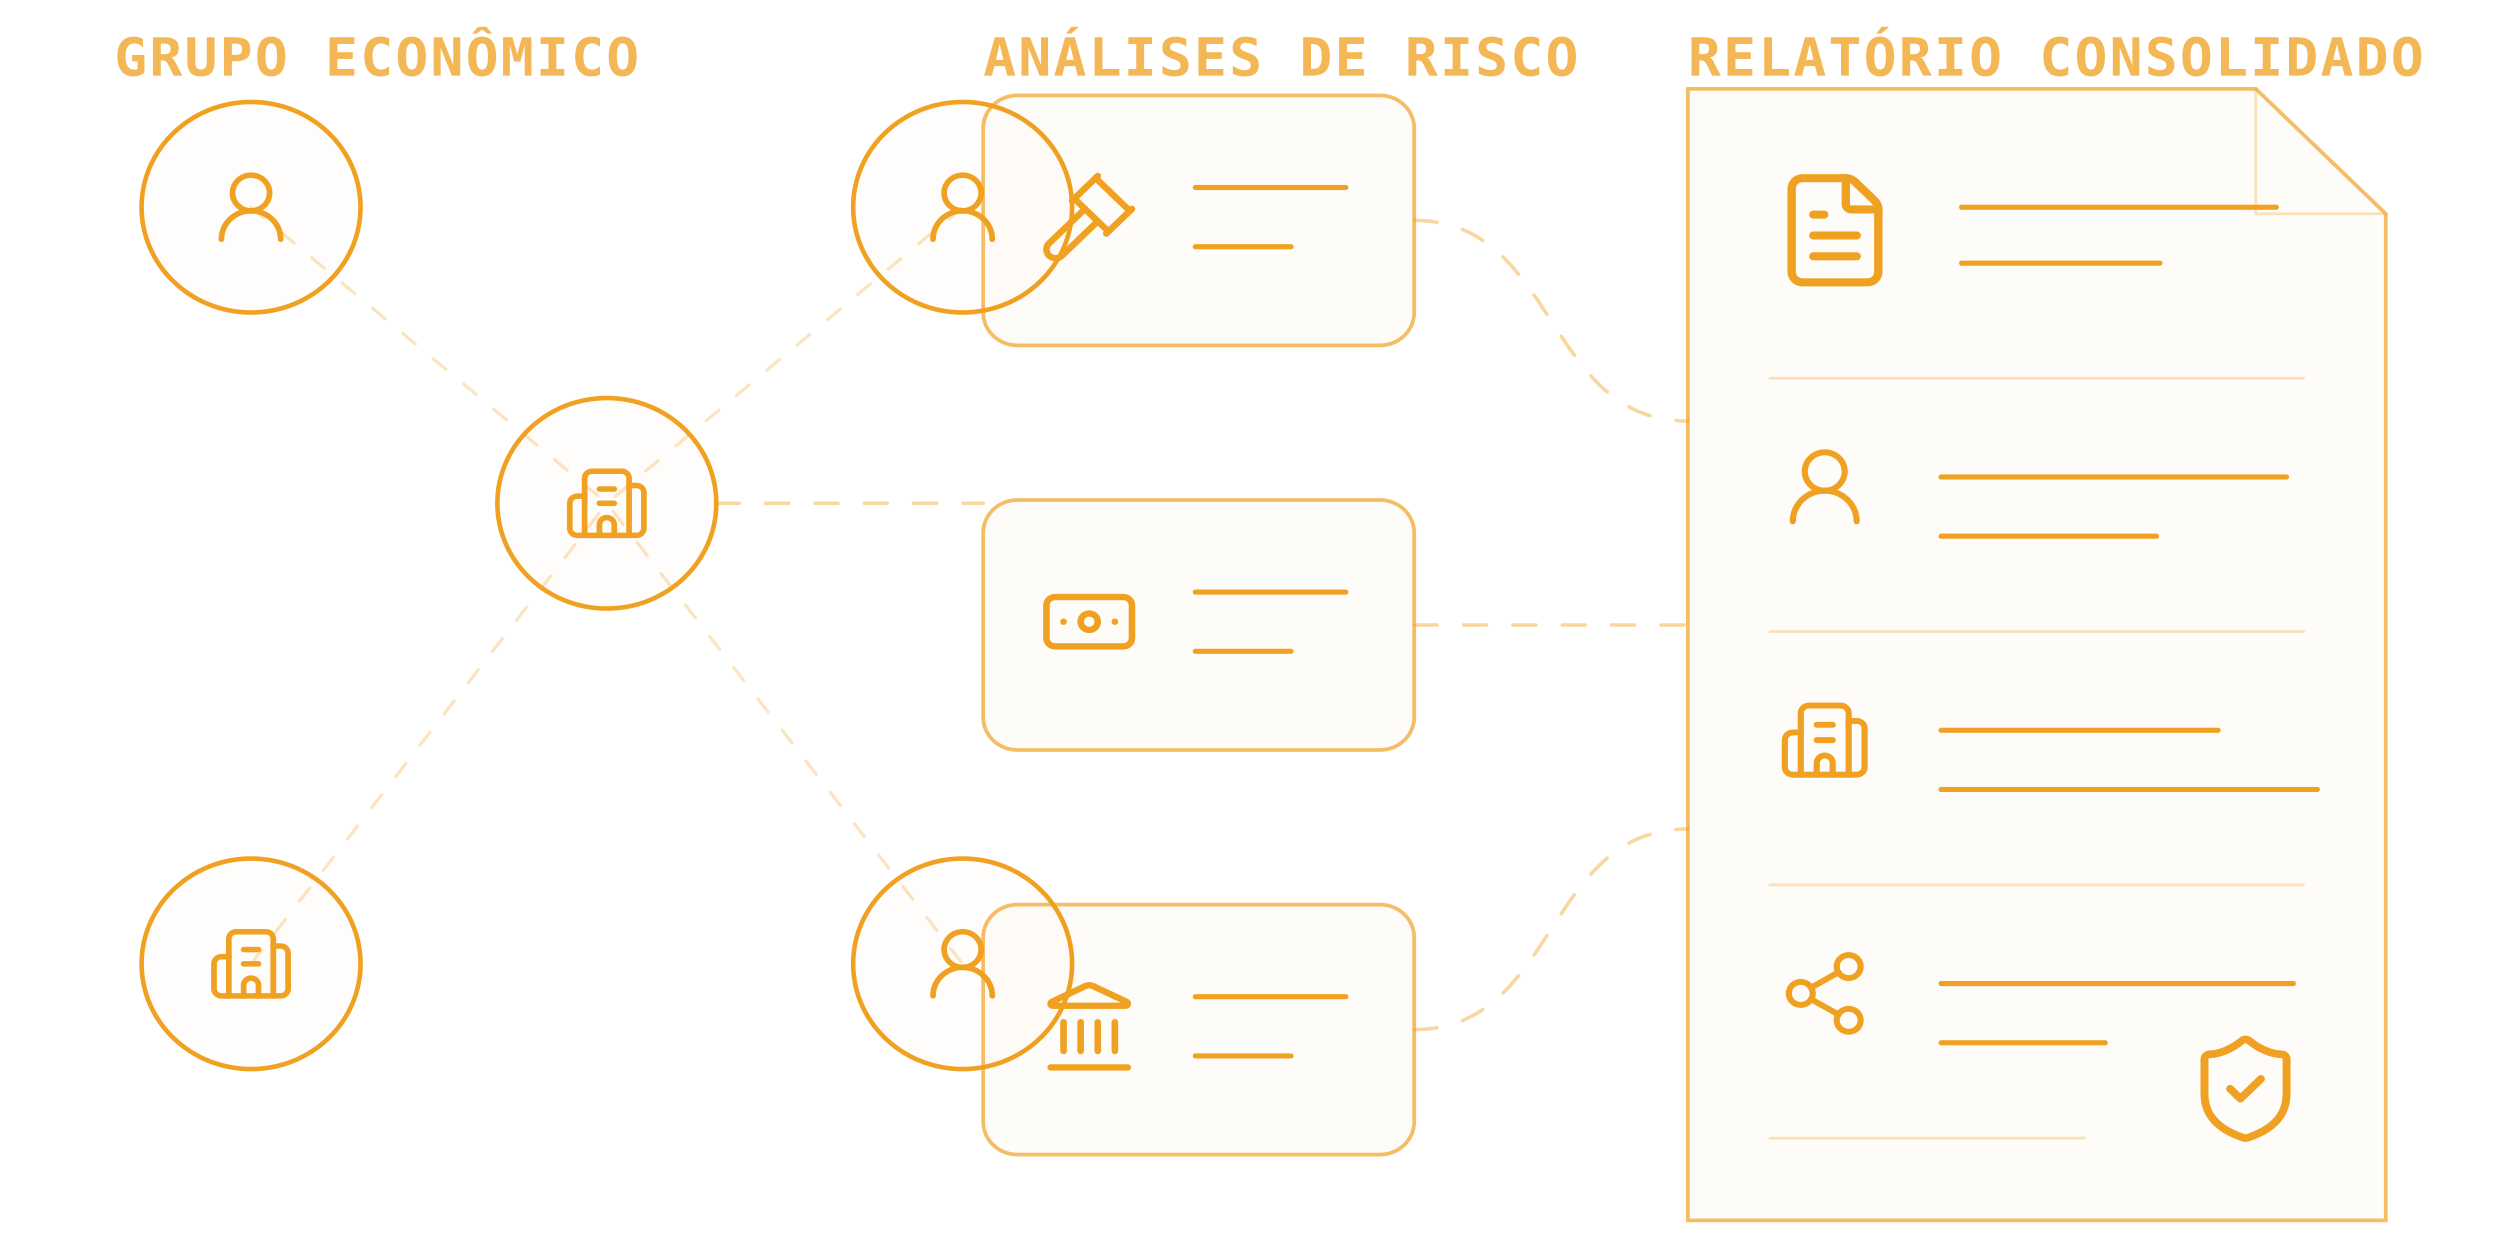
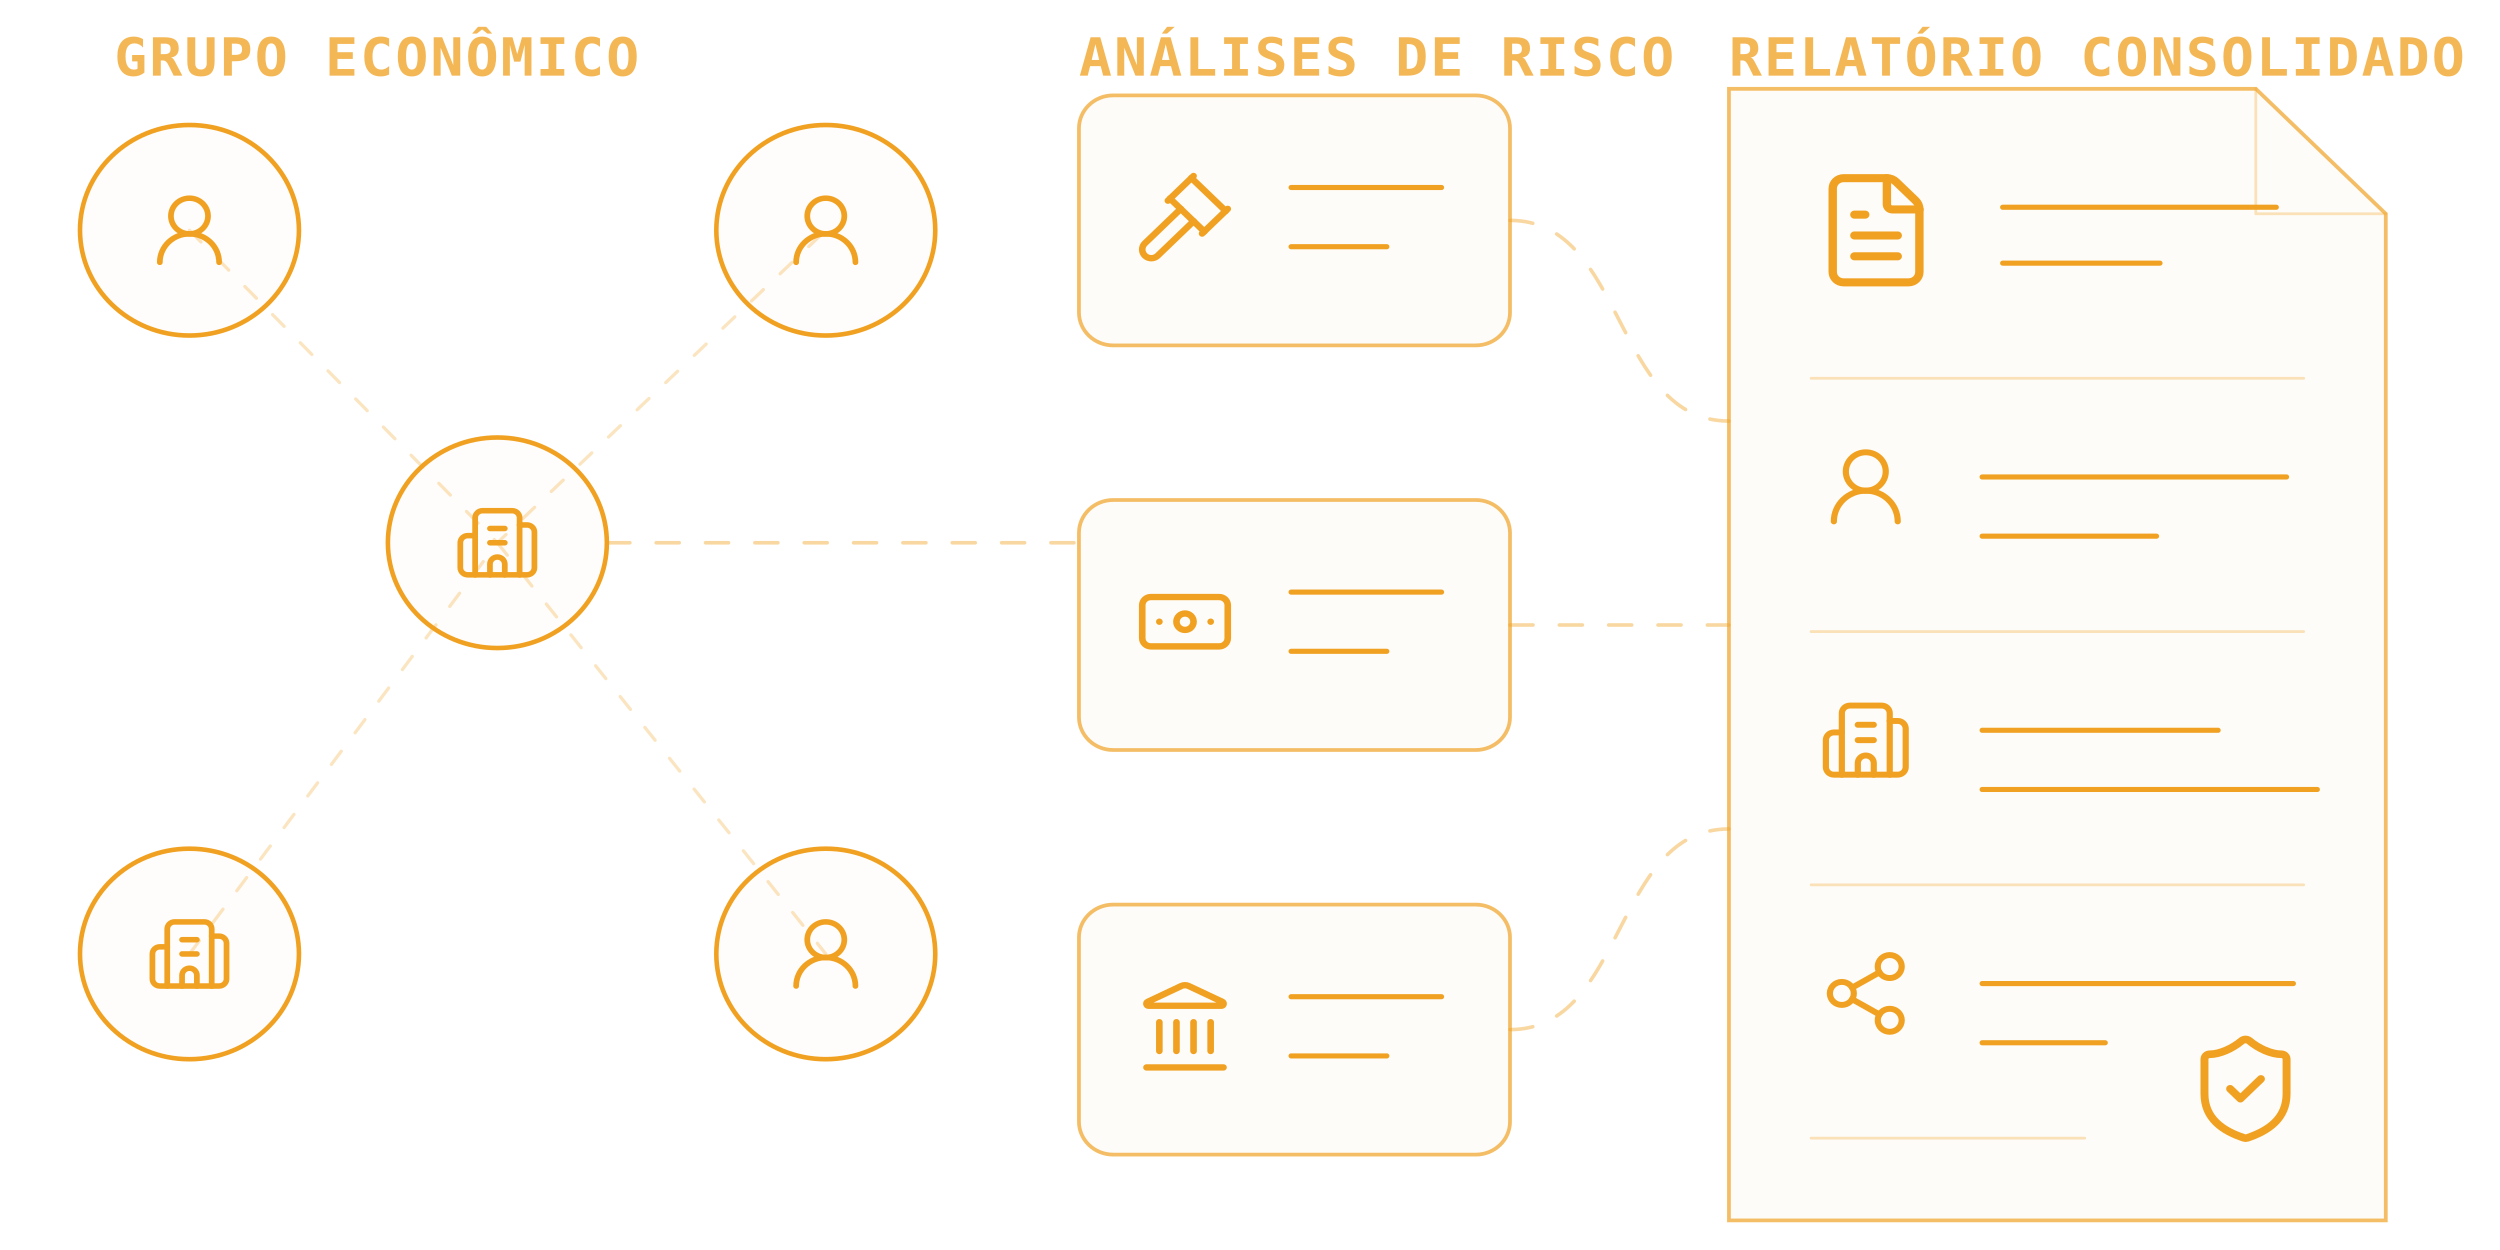
<svg xmlns="http://www.w3.org/2000/svg" width="760" height="380" viewBox="0 0 760 380" role="img" aria-labelledby="title description">
  <style>
  :host{display:block;color:#f0a121}
  svg{display:block;width:100%;height:auto;aspect-ratio:2/1;background:transparent;overflow:hidden}
  .sk-line,.sk-icon,.sk-flow,.sk-hair,.sk-ghost{fill:none;stroke:#f0a121;stroke-linecap:round;stroke-linejoin:round;vector-effect:non-scaling-stroke}
  .sk-line,.sk-icon{stroke-width:1.55}
  .sk-hair{stroke-width:.85;stroke-opacity:.3}
  .sk-ghost{stroke-width:1;stroke-opacity:.28;stroke-dasharray:5 7}
  .sk-flow{stroke-width:1.1;stroke-opacity:.42;stroke-dasharray:7 8;animation:flow 2.2s linear infinite}
  .sk-arrow{fill:none;stroke:#f0a121;stroke-width:1.15;stroke-opacity:.7;marker-end:url(#sk-arrow);vector-effect:non-scaling-stroke}
  .sk-plane,.sk-row-bg,.sk-icon-box{fill:rgba(240,161,33,.024);stroke:#f0a121;stroke-width:1.15;stroke-opacity:.68;vector-effect:non-scaling-stroke}
  .sk-row-bg{fill:rgba(240,161,33,.018);stroke-opacity:.24}
  .sk-icon-box{stroke-opacity:.34}
  .sk-hot{fill:#f0a121;filter:url(#soft-glow)}
  .sk-label{fill:#f0a121;font:500 16px 'DM Mono',ui-monospace,monospace;letter-spacing:.08em}
  .sk-small-label{fill:#f0a121;fill-opacity:.58;font:500 10px 'DM Mono',ui-monospace,monospace;letter-spacing:.13em}
  .sk-section-label{fill:#f0a121;fill-opacity:.76;font:600 16px 'DM Mono',ui-monospace,monospace;letter-spacing:.04em}
  .sk-node-label{fill:#f0a121;fill-opacity:.74;font:500 11px 'DM Mono',ui-monospace,monospace;text-anchor:middle;letter-spacing:.04em}
  .sk-flow-label{fill:#f0a121;fill-opacity:.9;font:500 17px 'DM Mono',ui-monospace,monospace;text-anchor:middle;letter-spacing:.01em}
  .sk-flow-caption{fill:#f0a121;fill-opacity:.62;font:500 13px 'DM Mono',ui-monospace,monospace;text-anchor:middle;letter-spacing:.07em}
  .is-muted{opacity:.45}
  .sk-corner{fill:none;stroke:#f0a121;stroke-width:1;stroke-opacity:.35}
  .sk-node-ring,.sk-timeline-dot{fill:rgba(240,161,33,.018);stroke:#f0a121;stroke-width:1.4;vector-effect:non-scaling-stroke}
  .sk-timeline-dot{fill:#f0a121;stroke-width:0;filter:url(#soft-glow)}
  @keyframes flow{to{stroke-dashoffset:-30}}
  @media(prefers-reduced-motion:reduce){*{animation:none!important}}
</style>
  <g transform="translate(-15.2 -25) scale(1.04 1)">
    <defs>
      <filter id="soft-glow">
        <feGaussianBlur stdDeviation="3" result="blur" />
        <feMerge>
          <feMergeNode in="blur" />
          <feMergeNode in="SourceGraphic" />
        </feMerge>
      </filter>
      <marker id="sk-arrow" markerWidth="8" markerHeight="8" refX="7" refY="4" orient="auto">
        <path d="M0 0 8 4 0 8z" fill="#f0a121" fill-opacity=".72" />
      </marker>
    </defs>
    <text class="sk-section-label" x="48" y="48" text-anchor="start">GRUPO ECONÔMICO</text>
-     <text class="sk-section-label" x="302" y="48" text-anchor="start">ANÁLISES DE RISCO</text>
-     <text class="sk-section-label" x="508" y="48" text-anchor="start">RELATÓRIO CONSOLIDADO</text>
-     <path class="sk-ghost" d="M88 88l104 90 104-90M88 318l104-140 104 140" />
-     <g class="sk-entity-node" transform="translate(88 88)">
+     <text class="sk-section-label" x="330" y="48" text-anchor="start">ANÁLISES DE RISCO</text>
+     <text class="sk-section-label" x="520" y="48" text-anchor="start">RELATÓRIO CONSOLIDADO</text>
+     <path class="sk-ghost" d="M70 95l90 95 96-95M70 315l90-125 96 125" />
+     <g class="sk-entity-node" transform="translate(70 95)">
      <circle class="sk-node-ring" r="32" />
      <g class="sk-icon" transform="translate(-13 -13) scale(1.083333)">
        <circle cx="12" cy="8" r="5" />
        <path d="M20 21a8 8 0 0 0-16 0" />
      </g>
    </g>
-     <g class="sk-entity-node is-active" transform="translate(192 178)">
+     <g class="sk-entity-node is-active" transform="translate(160 190)">
      <circle class="sk-node-ring" r="32" />
      <g class="sk-icon" transform="translate(-13 -13) scale(1.083333)">
        <path d="M10 12h4M10 8h4M14 21v-3a2 2 0 0 0-4 0v3" />
        <path d="M6 10H4a2 2 0 0 0-2 2v7a2 2 0 0 0 2 2h16a2 2 0 0 0 2-2V9a2 2 0 0 0-2-2h-2" />
        <path d="M6 21V5a2 2 0 0 1 2-2h8a2 2 0 0 1 2 2v16" />
      </g>
    </g>
-     <g class="sk-entity-node" transform="translate(296 88)">
+     <g class="sk-entity-node" transform="translate(256 95)">
      <circle class="sk-node-ring" r="32" />
      <g class="sk-icon" transform="translate(-13 -13) scale(1.083333)">
        <circle cx="12" cy="8" r="5" />
        <path d="M20 21a8 8 0 0 0-16 0" />
      </g>
    </g>
-     <g class="sk-entity-node" transform="translate(88 318)">
+     <g class="sk-entity-node" transform="translate(70 315)">
      <circle class="sk-node-ring" r="32" />
      <g class="sk-icon" transform="translate(-13 -13) scale(1.083333)">
        <path d="M10 12h4M10 8h4M14 21v-3a2 2 0 0 0-4 0v3" />
        <path d="M6 10H4a2 2 0 0 0-2 2v7a2 2 0 0 0 2 2h16a2 2 0 0 0 2-2V9a2 2 0 0 0-2-2h-2" />
        <path d="M6 21V5a2 2 0 0 1 2-2h8a2 2 0 0 1 2 2v16" />
      </g>
    </g>
-     <g class="sk-entity-node" transform="translate(296 318)">
+     <g class="sk-entity-node" transform="translate(256 315)">
      <circle class="sk-node-ring" r="32" />
      <g class="sk-icon" transform="translate(-13 -13) scale(1.083333)">
        <circle cx="12" cy="8" r="5" />
        <path d="M20 21a8 8 0 0 0-16 0" />
      </g>
    </g>
-     <path class="sk-flow" d="M224 178h78M428 92C470 92 466 153 508 153M428 215h80M428 338C470 338 466 277 508 277" />
-     <g class="sk-stage " transform="translate(302 54)">
+     <path class="sk-flow" d="M192 190h138M456 92C490 92 486 153 520 153M456 215h64M456 338C490 338 486 277 520 277" />
+     <g class="sk-stage " transform="translate(330 54)">
      <rect class="sk-plane" x="0" y="0" width="126" height="76" rx="10" />
      <g class="sk-icon" transform="translate(16 22) scale(1.25)">
        <path d="m14 13-8.381 8.38a1 1 0 0 1-3.001-3l8.384-8.381" />
        <path d="m16 16 6-6" />
        <path d="m21.5 10.5-8-8" />
        <path d="m8 8 6-6" />
        <path d="m8.5 7.5 8 8" />
      </g>
      <path class="sk-line" d="M62 28h44M62 46h28" />
    </g>
-     <g class="sk-stage " transform="translate(302 177)">
+     <g class="sk-stage " transform="translate(330 177)">
      <rect class="sk-plane" x="0" y="0" width="126" height="76" rx="10" />
      <g class="sk-icon" transform="translate(16 22) scale(1.25)">
        <rect width="20" height="12" x="2" y="6" rx="2" />
        <circle cx="12" cy="12" r="2" />
        <path d="M6 12h.01M18 12h.01" />
      </g>
      <path class="sk-line" d="M62 28h44M62 46h28" />
    </g>
-     <g class="sk-stage " transform="translate(302 300)">
+     <g class="sk-stage " transform="translate(330 300)">
      <rect class="sk-plane" x="0" y="0" width="126" height="76" rx="10" />
      <g class="sk-icon" transform="translate(16 22) scale(1.25)">
        <path d="M10 18v-7M11.12 2.198a2 2 0 0 1 1.76.006l7.866 3.847c.476.233.31.949-.22.949H3.474c-.53 0-.695-.716-.22-.949zM14 18v-7M18 18v-7M3 22h18M6 18v-7" />
      </g>
      <path class="sk-line" d="M62 28h44M62 46h28" />
    </g>
-     <g class="sk-document" transform="translate(508 52)">
-       <path class="sk-plane" d="M0 0h166l38 38v306H0z" />
-       <path class="sk-hair" d="M166 0v38h38M24 88h156M24 165h156M24 242h156M24 319h92" />
+     <g class="sk-document" transform="translate(520 52)">
+       <path class="sk-plane" d="M0 0h154l38 38v306H0z" />
+       <path class="sk-hair" d="M154 0v38h38M24 88h144M24 165h144M24 242h144M24 319h80" />
      <g class="sk-icon" transform="translate(24 24) scale(1.583333)">
        <path d="M6 22a2 2 0 0 1-2-2V4a2 2 0 0 1 2-2h8a2.4 2.4 0 0 1 1.704.706l3.588 3.588A2.4 2.4 0 0 1 20 8v12a2 2 0 0 1-2 2z" />
        <path d="M14 2v5a1 1 0 0 0 1 1h5M10 9H8M16 13H8M16 17H8" />
      </g>
-       <path class="sk-line" d="M80 36h92M80 53h58" />
+       <path class="sk-line" d="M80 36h80M80 53h46" />
      <g class="sk-document-section section-1">
        <g class="sk-icon" transform="translate(26 107) scale(1.166667)">
          <circle cx="12" cy="8" r="5" />
          <path d="M20 21a8 8 0 0 0-16 0" />
        </g>
-         <path class="sk-line" d="M74 118h101M74 136h63" />
+         <path class="sk-line" d="M74 118h89M74 136h51" />
      </g>
      <g class="sk-document-section section-2">
        <g class="sk-icon" transform="translate(26 184) scale(1.166667)">
          <path d="M10 12h4M10 8h4M14 21v-3a2 2 0 0 0-4 0v3" />
          <path d="M6 10H4a2 2 0 0 0-2 2v7a2 2 0 0 0 2 2h16a2 2 0 0 0 2-2V9a2 2 0 0 0-2-2h-2" />
          <path d="M6 21V5a2 2 0 0 1 2-2h8a2 2 0 0 1 2 2v16" />
        </g>
-         <path class="sk-line" d="M74 195h81M74 213h110" />
+         <path class="sk-line" d="M74 195h69M74 213h98" />
      </g>
      <g class="sk-document-section section-3">
        <g class="sk-icon" transform="translate(26 261) scale(1.166667)">
          <circle cx="18" cy="5" r="3" />
          <circle cx="6" cy="12" r="3" />
          <circle cx="18" cy="19" r="3" />
          <path d="M8.59 13.51l6.83 3.98M15.41 6.51l-6.82 3.98" />
        </g>
-         <path class="sk-line" d="M74 272h103M74 290h48" />
+         <path class="sk-line" d="M74 272h91M74 290h36" />
      </g>
      <g class="sk-document-complete">
-         <g class="sk-icon" transform="translate(145 286) scale(1.5)">
+         <g class="sk-icon" transform="translate(133 286) scale(1.5)">
          <path d="M20 13c0 5-3.5 7.5-7.66 8.95a1 1 0 0 1-.67-.01C7.5 20.5 4 18 4 13V6a1 1 0 0 1 1-1c2 0 4.5-1.2 6.24-2.72a1.17 1.17 0 0 1 1.52 0C14.51 3.81 17 5 19 5a1 1 0 0 1 1 1z" />
          <path d="m9 12 2 2 4-4" />
        </g>
      </g>
    </g>
    <circle class="sk-hot" r="3">
-       <animateMotion dur="4.8s" begin="0s" repeatCount="indefinite" path="M224 178h78" />
+       <animateMotion dur="4.8s" begin="0s" repeatCount="indefinite" path="M192 190h138" />
    </circle>
  </g>
</svg>
